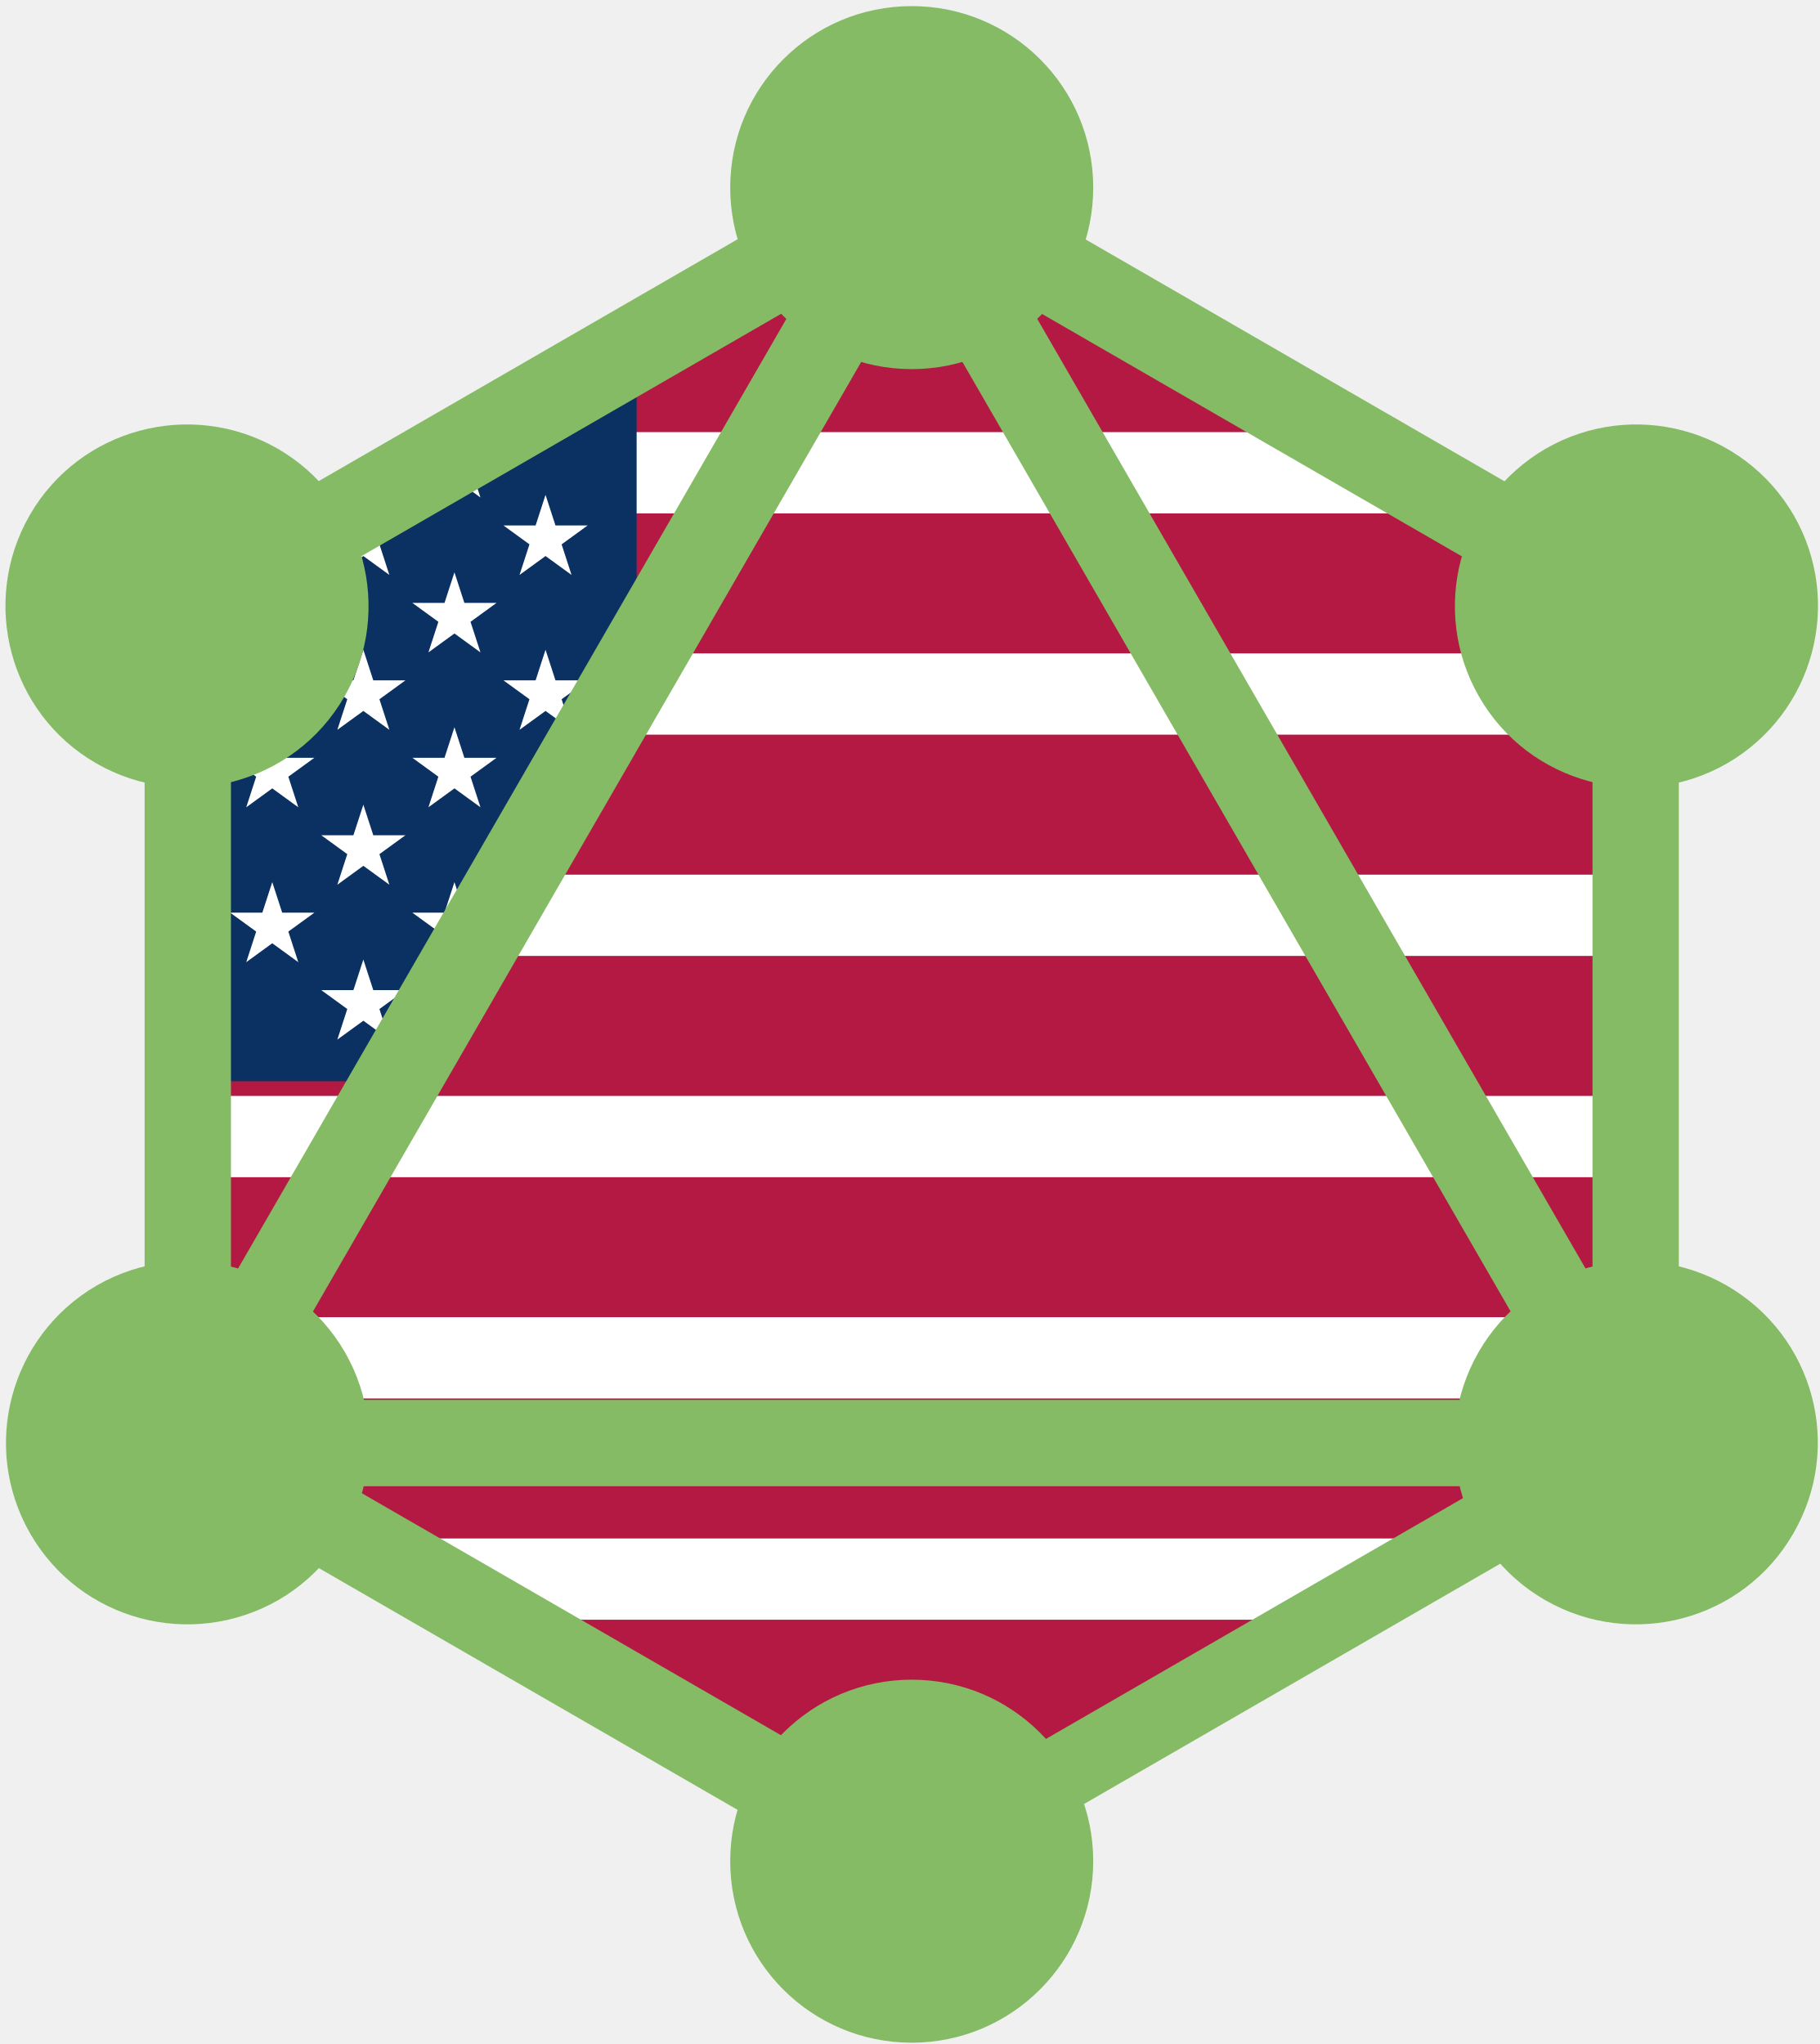
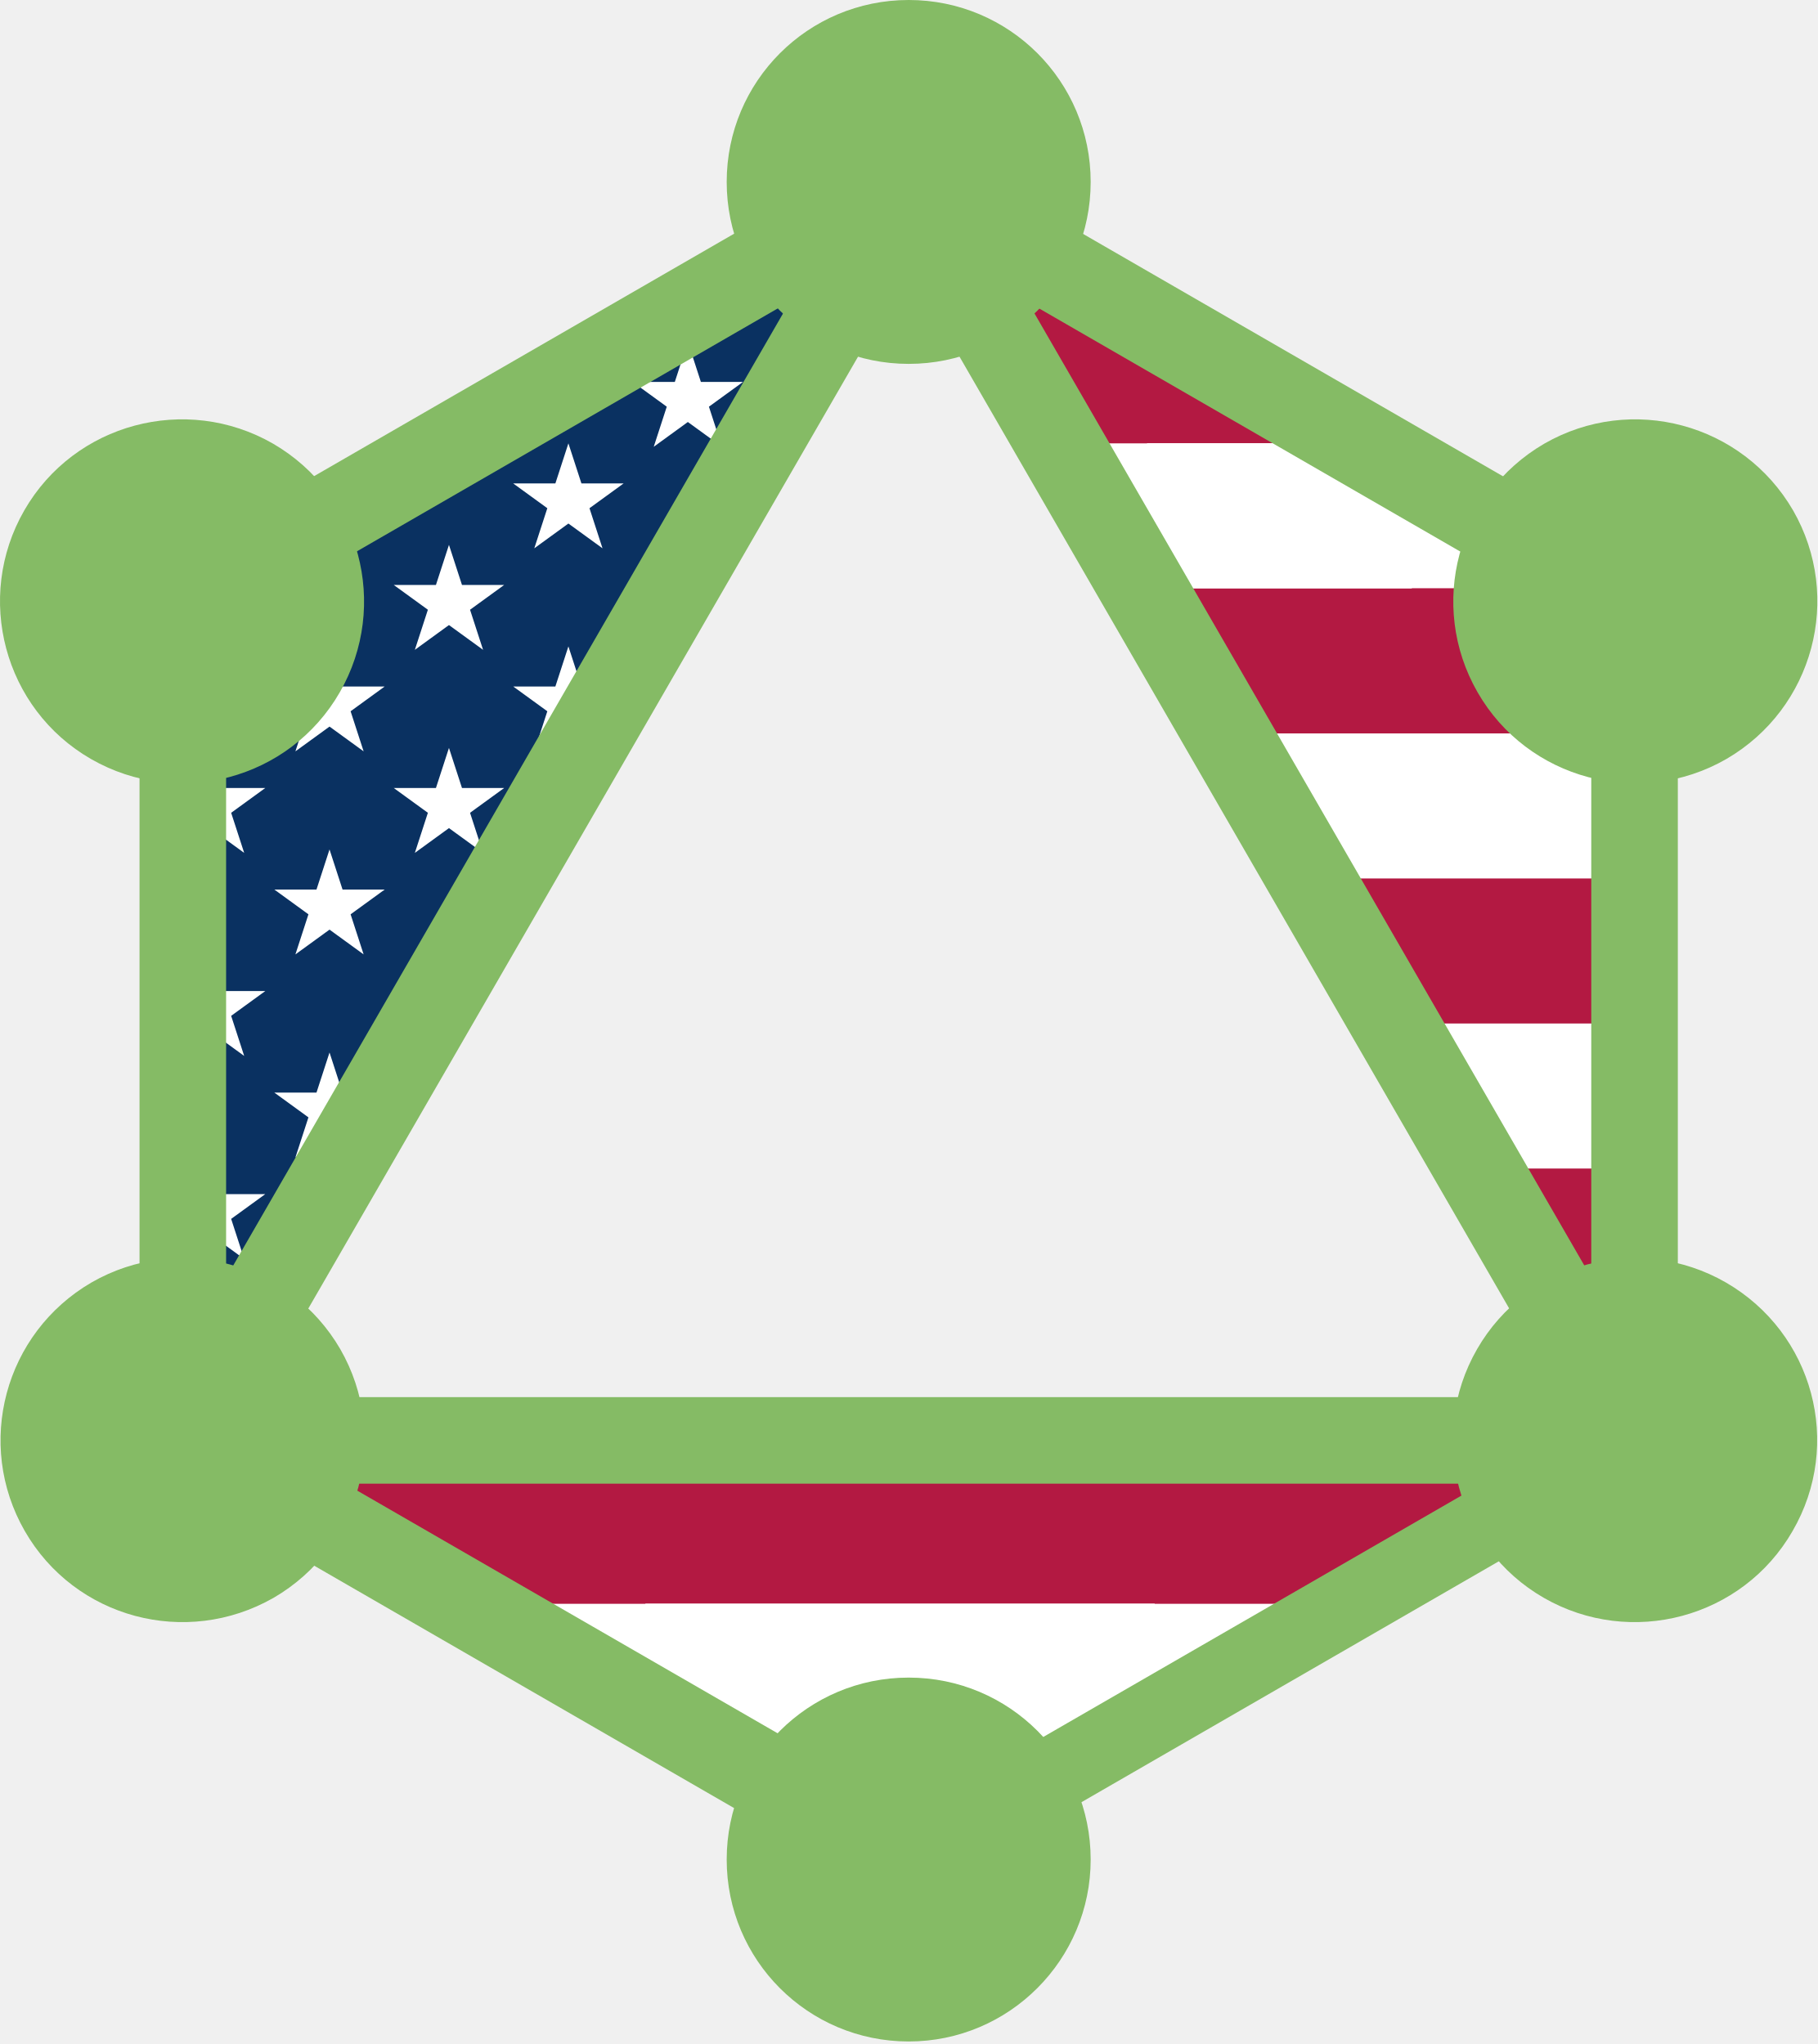
- <svg xmlns="http://www.w3.org/2000/svg" width="820" height="921" viewBox="0 0 4920 5526" version="1.1" id="svg11" xml:space="preserve">
+ <svg xmlns="http://www.w3.org/2000/svg" width="600" height="675" viewBox="0 0 3600 4050" version="1.1" id="svg11" xml:space="preserve">
  <defs id="defs11" />
-   <g id="g12" style="display:inline" transform="matrix(0.9970076,0,0,0.9970076,-1234.025,829.4576)">
-     <path d="M 1776.483,751.907 3073.729,0 H 4329.661 l 692.415,413.136 578.39,330.508 V 3148.093 L 4997.288,3486.864 4263.559,3900 H 3123.305 L 1784.746,3131.568" fill="#b31942" id="path1" style="display:inline;stroke-width:0.718" />
-     <path d="M 2330.085,450 H 5030.339 m 652.754,600 h -3997.5 m 0,600 h 3997.5 m 0,600 h -3997.5 m 0,600 h 3997.5 m -636.229,600 H 2387.924" stroke="#ffffff" stroke-width="220.347" id="path2" style="display:inline" />
-     <path d="M 1747.564,760.169 2964,0 V 987.403 L 2584.23,1693.938 2337.048,2100 h -680.374" fill="#0a3161" id="path3" style="display:inline" />
-     <g id="g57">
-       <path id="use52" d="m 1976,720 70.534,217.082 -184.661,-134.164 h 228.254 l -184.661,134.164 z" style="fill:#ffffff" />
-       <path id="use53" d="m 1976,1140 70.534,217.082 -184.661,-134.164 h 228.254 l -184.661,134.164 z" style="fill:#ffffff" />
-       <path id="use54" d="m 1976,1560 70.534,217.082 -184.661,-134.164 h 228.254 l -184.661,134.164 z" style="fill:#ffffff" />
-       <path id="use24" d="m 2223,510 70.534,217.082 -184.661,-134.164 h 228.254 l -184.661,134.164 z" style="fill:#ffffff" />
-       <path id="use25" d="m 2223,930 70.534,217.082 -184.661,-134.164 h 228.254 l -184.661,134.164 z" style="fill:#ffffff" />
-       <path id="use26" d="m 2223,1350 70.534,217.082 -184.661,-134.164 h 228.254 l -184.661,134.164 z" style="fill:#ffffff" />
-       <path id="use27" d="m 2223,1770 70.534,217.082 -184.661,-134.164 h 228.254 l -184.661,134.164 z" style="fill:#ffffff" />
-       <path id="path54" d="m 2470,300 70.534,217.082 -184.661,-134.164 h 228.254 l -184.661,134.164 z" style="fill:#ffffff" />
-       <path id="use55" d="m 2470,720 70.534,217.082 -184.661,-134.164 h 228.254 l -184.661,134.164 z" style="fill:#ffffff" />
-       <path id="use56" d="m 2470,1140 70.534,217.082 -184.661,-134.164 h 228.254 l -184.661,134.164 z" style="fill:#ffffff" />
-       <path id="use57" d="m 2470,1560 70.534,217.082 -184.661,-134.164 h 228.254 l -184.661,134.164 z" style="fill:#ffffff" />
-       <path id="use39" d="m 2717,510 70.534,217.082 -184.661,-134.164 h 228.254 l -184.661,134.164 z" style="fill:#ffffff" />
-       <path id="use40" d="m 2717,930 70.534,217.082 -184.661,-134.164 h 228.254 l -184.661,134.164 z" style="fill:#ffffff" />
-     </g>
+   <g id="g12" transform="matrix(0.9579119,0,0,0.9579119,-1240.096,591.0958)">
+     <path d="M 4580.614,2325.363 3283.552,-17.528 3628.267,5.843 4640.598,519.993 V 2398.447 L 3569.841,2994.394 H 2792.772 L 1688.517,2351.706" fill="#b31942" id="path1" style="display:inline;stroke-width:0.553" />
+     <path d="m 3558.155,450 h 655.932 m 449.882,600 h -737.728 m 333.029,600 H 4675.654 M 2629.179,2850 h 1053.23" stroke="#ffffff" stroke-width="300" id="path2" style="display:inline" />
+     <path id="rect61" style="fill:#ffffff;stroke-width:17.348" d="m 3666.51,299.698 h 555.513 l 47.83,60.617 45.28,60.353 V 599.698 H 3666.51 Z" />
+     <path id="path61" style="fill:#ffffff;stroke-width:29.217" d="m 2421.421,2700.331 h 1575.685 l -39.612,87.639 -60.719,80.072 -251.963,124.986 -1013.787,2.191 -209.604,-125.763 z" />
+     <path d="M 1688.517,613.475 2699.29,0 H 2964 L 1877.273,2100 h -182.913" fill="#0a3161" id="path3" style="display:inline" />
+     <path id="use29" d="m 1729,510 70.534,217.082 -184.661,-134.164 h 228.254 l -184.661,134.164 z" style="fill:#ffffff" />
+     <path id="use30" d="m 1729,930 70.534,217.082 -184.661,-134.164 h 228.254 l -184.661,134.164 z" style="fill:#ffffff" />
+     <path id="use31" d="m 1729,1350 70.534,217.082 -184.661,-134.164 h 228.254 l -184.661,134.164 z" style="fill:#ffffff" />
+     <path id="use32" d="m 1729,1770 70.534,217.082 -184.661,-134.164 h 228.254 l -184.661,134.164 z" style="fill:#ffffff" />
+     <path id="use52" d="m 1976,720 70.534,217.082 -184.661,-134.164 h 228.254 l -184.661,134.164 z" style="fill:#ffffff" />
+     <path id="use53" d="m 1976,1140 70.534,217.082 -184.661,-134.164 h 228.254 l -184.661,134.164 z" style="fill:#ffffff" />
+     <path id="use54" d="m 1976,1560 70.534,217.082 -184.661,-134.164 h 228.254 l -184.661,134.164 z" style="fill:#ffffff" />
+     <path id="use24" d="m 2223,510 70.534,217.082 -184.661,-134.164 h 228.254 l -184.661,134.164 z" style="fill:#ffffff" />
+     <path id="use25" d="m 2223,930 70.534,217.082 -184.661,-134.164 h 228.254 l -184.661,134.164 z" style="fill:#ffffff" />
+     <path id="path54" d="m 2470,300 70.534,217.082 -184.661,-134.164 h 228.254 l -184.661,134.164 z" style="fill:#ffffff" />
+     <path id="use55" d="m 2470,720 70.534,217.082 -184.661,-134.164 h 228.254 l -184.661,134.164 z" style="fill:#ffffff" />
+     <path id="path38" d="m 2717,90 70.534,217.082 -184.661,-134.164 h 228.254 l -184.661,134.164 z" style="fill:#ffffff" />
  </g>
-   <g id="g23" transform="matrix(14.06015,0,0,14.06015,-347.1999,-42.52722)" style="display:inline;fill:#85bb65;fill-opacity:1">
+   <g id="g23" transform="matrix(10.32939,0,0,10.32939,-265.8778,-43.38343)" style="display:inline;fill:#85bb65;fill-opacity:1">
    <g id="g2" style="fill:#85bb65;fill-opacity:1">
      <g id="g1" style="fill:#85bb65;fill-opacity:1">
        <rect x="122" y="-0.4" transform="matrix(-0.866,-0.5,0.5,-0.866,163.3196,363.3136)" fill="#e535ab" width="16.6" height="320.3" id="rect1" style="fill:#85bb65;fill-opacity:1" />
      </g>
    </g>
    <g id="g4" style="fill:#85bb65;fill-opacity:1">
      <g id="g3" style="fill:#85bb65;fill-opacity:1">
        <rect x="39.8" y="272.2" fill="#e535ab" width="320.3" height="16.6" id="rect2" style="fill:#85bb65;fill-opacity:1" />
      </g>
    </g>
    <g id="g6" style="fill:#85bb65;fill-opacity:1">
      <g id="g5" style="fill:#85bb65;fill-opacity:1">
        <rect x="37.9" y="312.2" transform="matrix(-0.866,-0.5,0.5,-0.866,83.0693,663.3409)" fill="#e535ab" width="185" height="16.6" id="rect4" style="fill:#85bb65;fill-opacity:1" />
      </g>
    </g>
    <g id="g8" style="fill:#85bb65;fill-opacity:1">
      <g id="g7" style="fill:#85bb65;fill-opacity:1">
-         <rect x="177.1" y="71.1" transform="matrix(-0.866,-0.5,0.5,-0.866,463.3409,283.0693)" fill="#e535ab" width="185" height="16.6" id="rect6" style="fill:#85bb65;fill-opacity:1" />
+         <rect x="177.1" y="71.1" transform="matrix(-0.866,-0.5,0.5,-0.866,463.3409,283.0693)" fill="#e535ab" width="185" height="16.6" id="rect6" style="display:inline;fill:#85bb65;fill-opacity:1" />
      </g>
    </g>
    <g id="g10" style="fill:#85bb65;fill-opacity:1">
      <g id="g9" style="fill:#85bb65;fill-opacity:1">
        <rect x="122.1" y="-13" transform="matrix(-0.5,-0.866,0.866,-0.5,126.7903,232.1221)" fill="#e535ab" width="16.6" height="185" id="rect8" style="fill:#85bb65;fill-opacity:1" />
      </g>
    </g>
    <g id="g12-0" style="fill:#85bb65;fill-opacity:1">
      <g id="g11-2" style="fill:#85bb65;fill-opacity:1">
        <rect x="109.6" y="151.6" transform="matrix(-0.5,-0.866,0.866,-0.5,266.0828,473.3766)" fill="#e535ab" width="320.3" height="16.6" id="rect10" style="fill:#85bb65;fill-opacity:1" />
      </g>
    </g>
    <g id="g14" style="fill:#85bb65;fill-opacity:1">
      <g id="g13" style="fill:#85bb65;fill-opacity:1">
        <rect x="52.5" y="107.5" fill="#e535ab" width="16.6" height="185" id="rect12" style="fill:#85bb65;fill-opacity:1" />
      </g>
    </g>
    <g id="g16" style="fill:#85bb65;fill-opacity:1">
      <g id="g15" style="fill:#85bb65;fill-opacity:1">
        <rect x="330.9" y="107.5" fill="#e535ab" width="16.6" height="185" id="rect14" style="fill:#85bb65;fill-opacity:1" />
      </g>
    </g>
    <g id="g18" style="fill:#85bb65;fill-opacity:1">
      <g id="g17" style="fill:#85bb65;fill-opacity:1">
        <rect x="262.4" y="240.1" transform="matrix(-0.5,-0.866,0.866,-0.5,126.7953,714.2875)" fill="#e535ab" width="14.5" height="160.9" id="rect16" style="fill:#85bb65;fill-opacity:1" />
      </g>
    </g>
    <path fill="#e535ab" d="m 369.5,297.9 c -9.6,16.7 -31,22.4 -47.7,12.8 -16.7,-9.6 -22.4,-31 -12.8,-47.7 9.6,-16.7 31,-22.4 47.7,-12.8 16.8,9.7 22.5,31 12.8,47.7" id="path18" style="fill:#85bb65;fill-opacity:1" />
    <path fill="#e535ab" d="m 90.9,137 c -9.6,16.7 -31,22.4 -47.7,12.8 -16.7,-9.6 -22.4,-31 -12.8,-47.7 9.6,-16.7 31,-22.4 47.7,-12.8 16.7,9.7 22.4,31 12.8,47.7" id="path19" style="fill:#85bb65;fill-opacity:1" />
    <path fill="#e535ab" d="m 30.5,297.9 c -9.6,-16.7 -3.9,-38 12.8,-47.7 16.7,-9.6 38,-3.9 47.7,12.8 9.6,16.7 3.9,38 -12.8,47.7 -16.8,9.6 -38.1,3.9 -47.7,-12.8" id="path20" style="fill:#85bb65;fill-opacity:1" />
    <path fill="#e535ab" d="m 309.1,137 c -9.6,-16.7 -3.9,-38 12.8,-47.7 16.7,-9.6 38,-3.9 47.7,12.8 9.6,16.7 3.9,38 -12.8,47.7 -16.7,9.6 -38.1,3.9 -47.7,-12.8" id="path21" style="fill:#85bb65;fill-opacity:1" />
    <path fill="#e535ab" d="m 200,395.8 c -19.3,0 -34.9,-15.6 -34.9,-34.9 0,-19.3 15.6,-34.9 34.9,-34.9 19.3,0 34.9,15.6 34.9,34.9 0,19.2 -15.6,34.9 -34.9,34.9" id="path22" style="fill:#85bb65;fill-opacity:1" />
    <path fill="#e535ab" d="m 200,74 c -19.3,0 -34.9,-15.6 -34.9,-34.9 0,-19.3 15.6,-34.9 34.9,-34.9 19.3,0 34.9,15.6 34.9,34.9 0,19.3 -15.6,34.9 -34.9,34.9" id="path23" style="fill:#85bb65;fill-opacity:1" />
  </g>
</svg>
